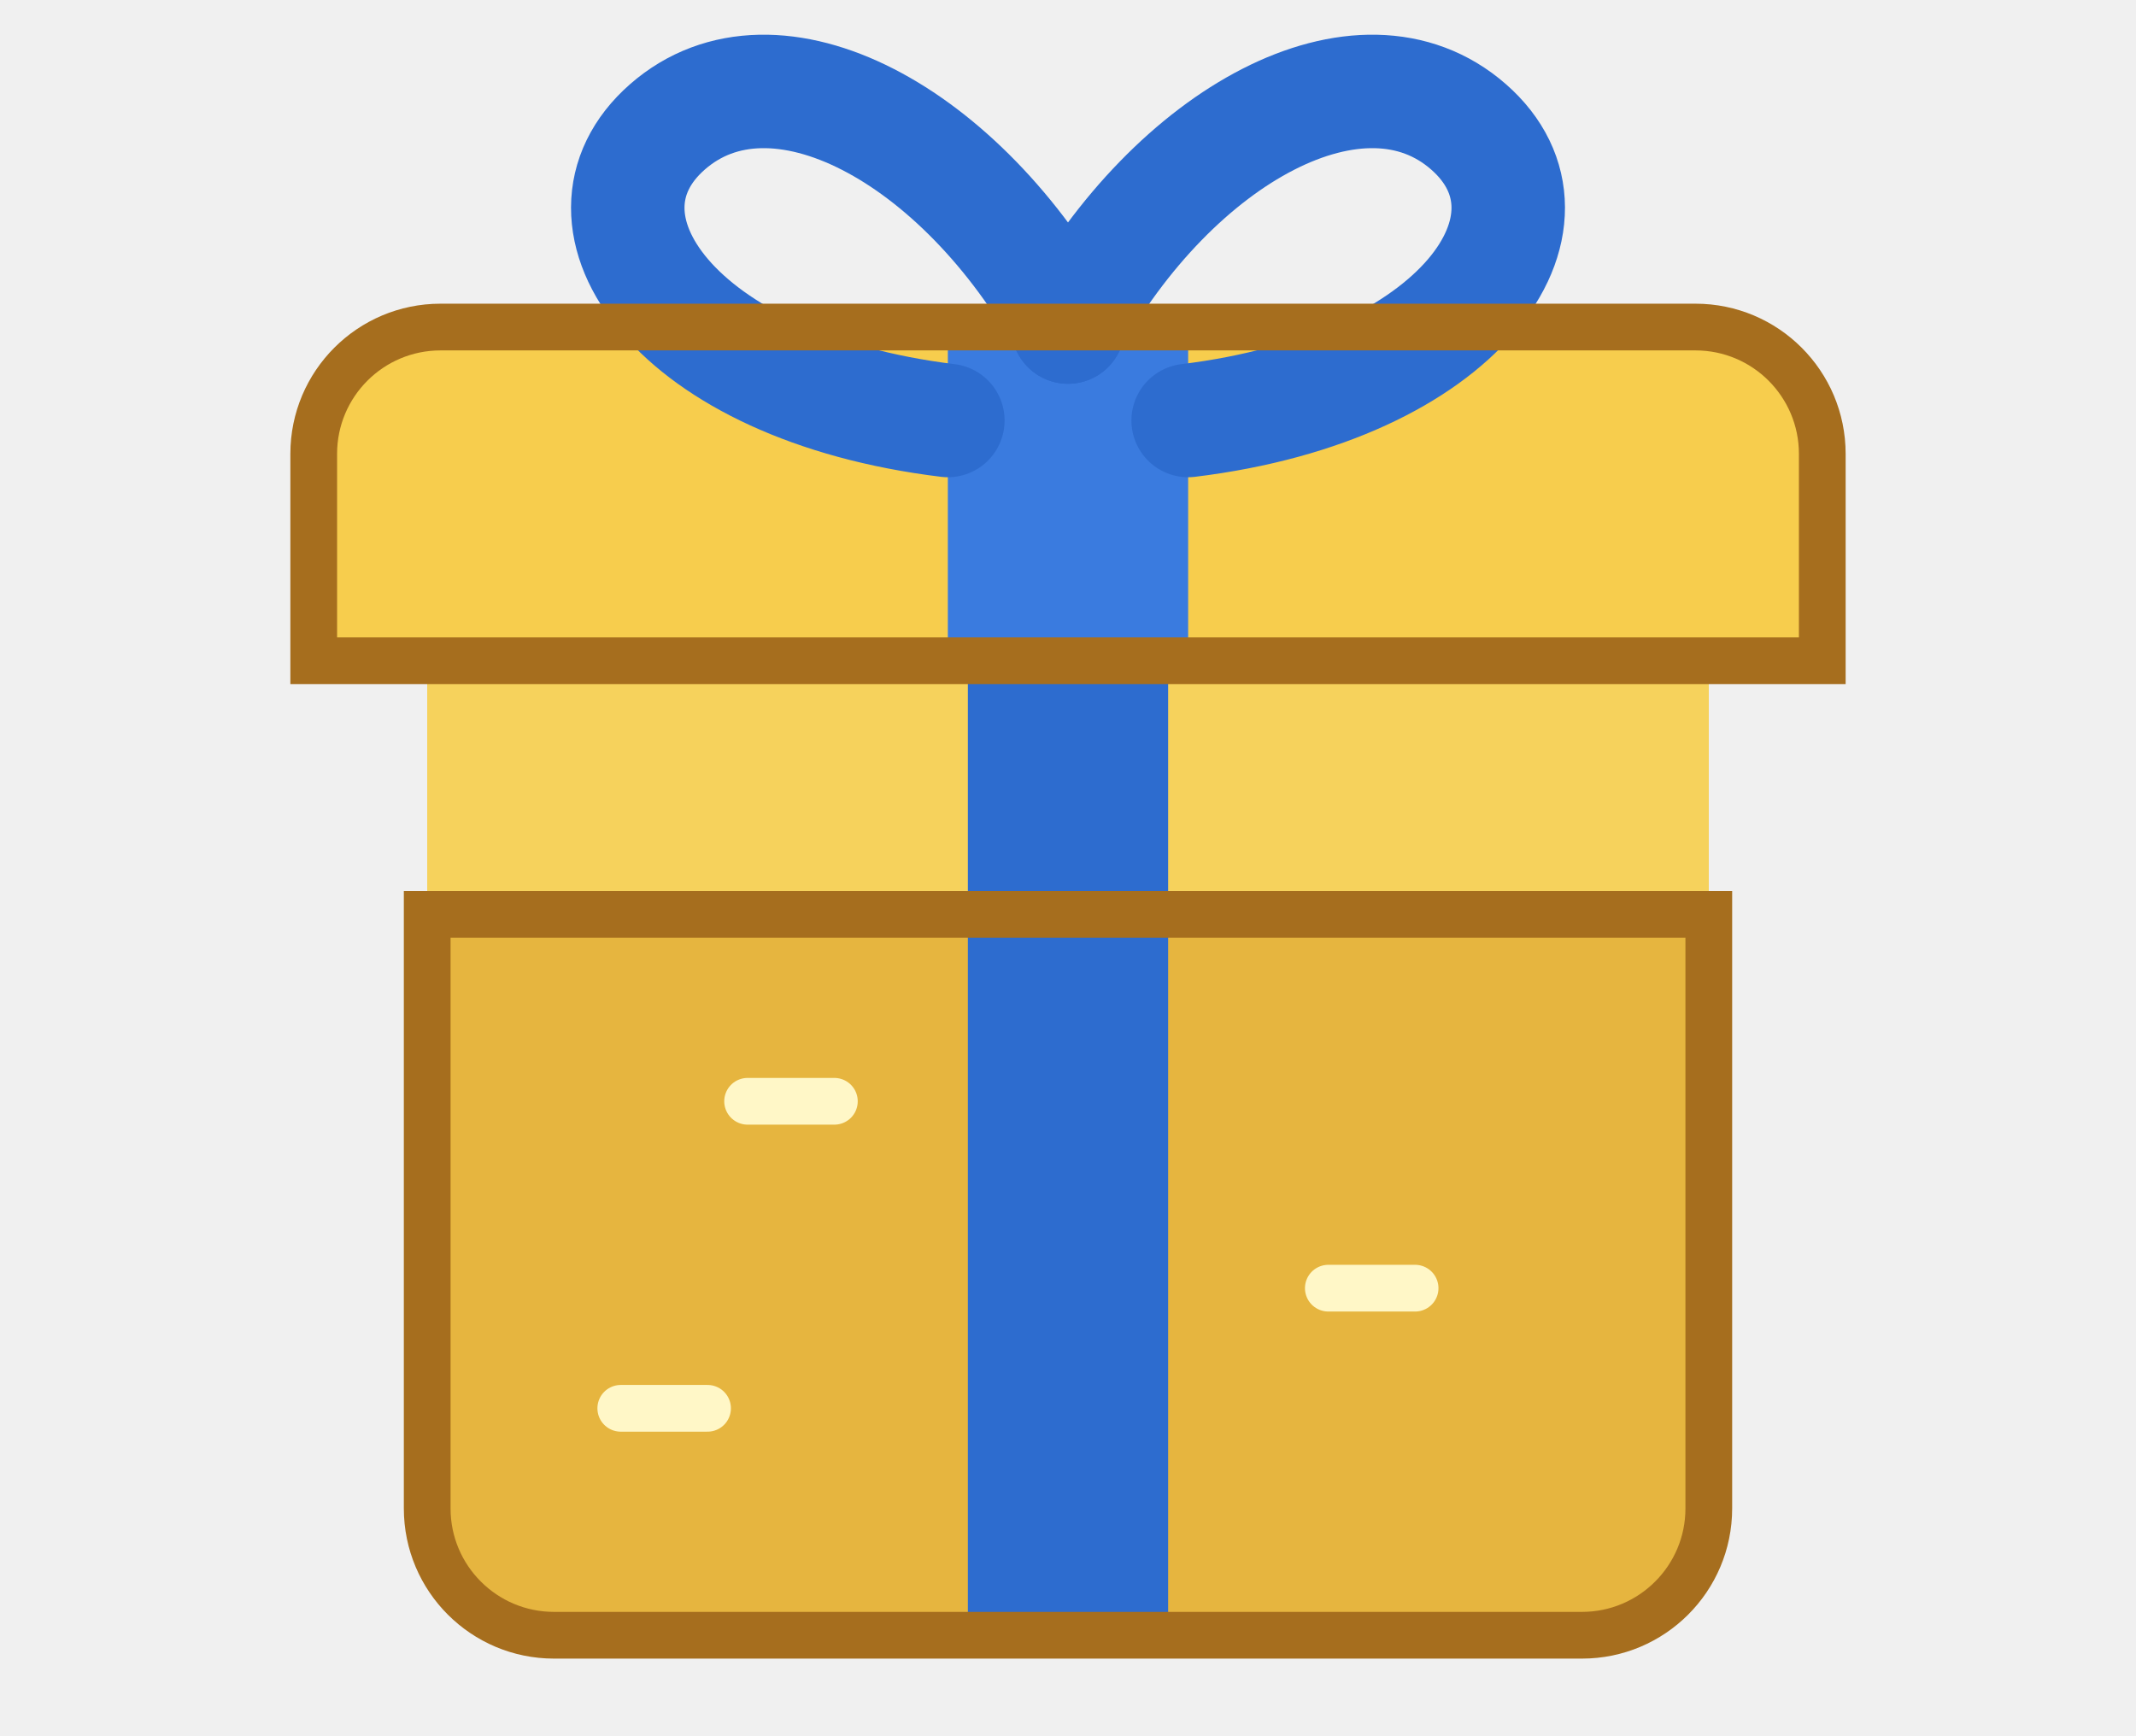
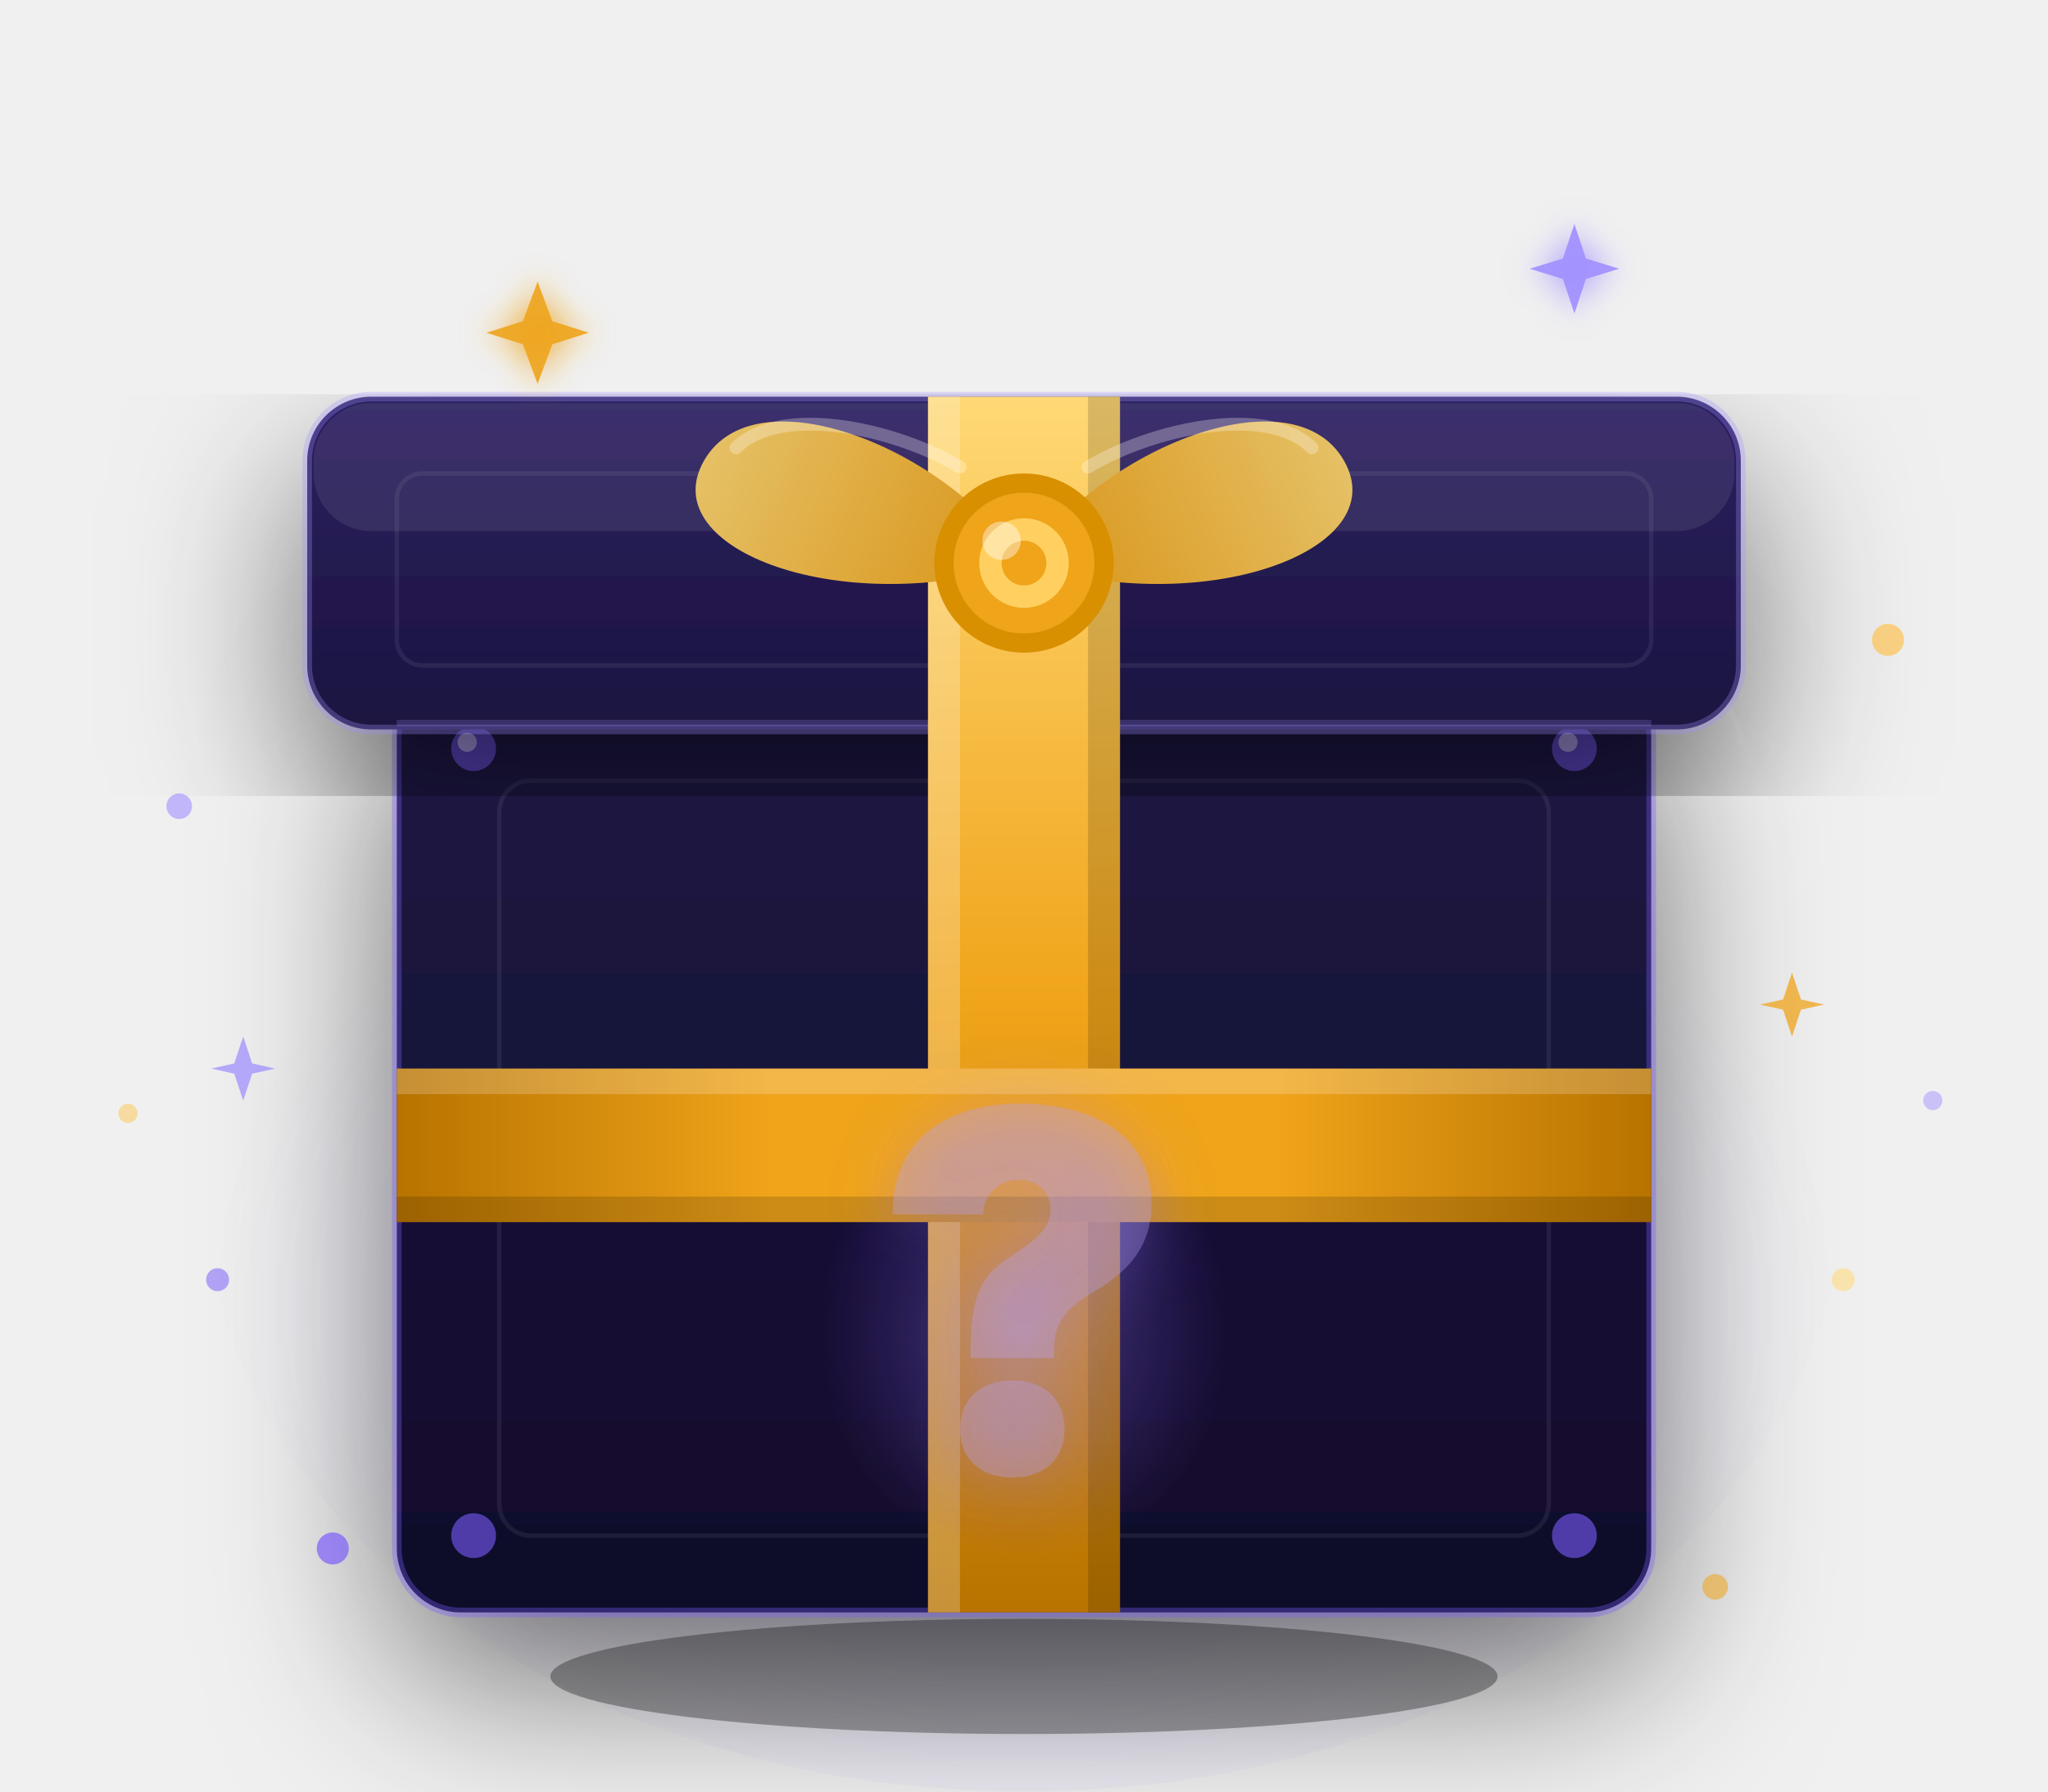
- <svg xmlns="http://www.w3.org/2000/svg" width="320" height="260" viewBox="0 0 320 260" fill="none">
-   <path d="M64 94H256V226C256 236.493 247.493 245 237 245H83C72.507 245 64 236.493 64 226V94Z" fill="#E6B53F" />
-   <path d="M64 94H256V137H64V94Z" fill="#F6D25C" />
-   <path d="M145 94H175V245H145V94Z" fill="#2D6CCF" />
-   <path d="M47 68C47 57.507 55.507 49 66 49H254C264.493 49 273 57.507 273 68V99H47V68Z" fill="#F7CD4D" />
-   <path d="M142 49H178V99H142V49Z" fill="#3A7BDF" />
-   <path d="M160 49C144 20 116 5 100 19C84 33 101 58 142 63" stroke="#2D6CCF" stroke-width="17" stroke-linecap="round" />
-   <path d="M160 49C176 20 204 5 220 19C236 33 219 58 178 63" stroke="#2D6CCF" stroke-width="17" stroke-linecap="round" />
-   <path d="M64 137H256" stroke="#BD8626" stroke-width="5" />
-   <path d="M83 245H237C247.493 245 256 236.493 256 226V137H64V226C64 236.493 72.507 245 83 245Z" stroke="#A66E1E" stroke-width="7" />
-   <path d="M47 99V68C47 57.507 55.507 49 66 49H254C264.493 49 273 57.507 273 68V99H47Z" stroke="#A66E1E" stroke-width="7" />
-   <path d="M112 165H125" stroke="#FFF7C7" stroke-width="7" stroke-linecap="round" />
-   <path d="M199 193H212" stroke="#FFF7C7" stroke-width="7" stroke-linecap="round" />
-   <path d="M93 211H106" stroke="#FFF7C7" stroke-width="7" stroke-linecap="round" />
+ <svg xmlns="http://www.w3.org/2000/svg" viewBox="0 0 320 280" fill="none">
+   <defs>
+     <linearGradient id="g-body" x1="160" y1="105" x2="160" y2="252" gradientUnits="userSpaceOnUse">
+       <stop stop-color="#1e1645" />
+       <stop offset="1" stop-color="#100e2a" />
+     </linearGradient>
+     <linearGradient id="g-lid" x1="160" y1="62" x2="160" y2="114" gradientUnits="userSpaceOnUse">
+       <stop stop-color="#2c2060" />
+       <stop offset="1" stop-color="#1a1440" />
+     </linearGradient>
+     <linearGradient id="g-ribbon-v" x1="160" y1="62" x2="160" y2="252" gradientUnits="userSpaceOnUse">
+       <stop stop-color="#ffd875" />
+       <stop offset="0.5" stop-color="#f0a41a" />
+       <stop offset="1" stop-color="#b87300" />
+     </linearGradient>
+     <linearGradient id="g-ribbon-h" x1="62" y1="178" x2="258" y2="178" gradientUnits="userSpaceOnUse">
+       <stop stop-color="#b87300" />
+       <stop offset="0.3" stop-color="#f0a41a" />
+       <stop offset="0.7" stop-color="#f0a41a" />
+       <stop offset="1" stop-color="#b87300" />
+     </linearGradient>
+     <linearGradient id="g-bow-l" x1="160" y1="88" x2="110" y2="65" gradientUnits="userSpaceOnUse">
+       <stop stop-color="#f0a41a" />
+       <stop offset="1" stop-color="#ffd875" />
+     </linearGradient>
+     <linearGradient id="g-bow-r" x1="160" y1="88" x2="210" y2="65" gradientUnits="userSpaceOnUse">
+       <stop stop-color="#f0a41a" />
+       <stop offset="1" stop-color="#ffd875" />
+     </linearGradient>
+     <radialGradient id="g-ambient" cx="50%" cy="60%" r="50%">
+       <stop stop-color="#7c5cfc" stop-opacity="0.22" />
+       <stop offset="1" stop-color="#7c5cfc" stop-opacity="0" />
+     </radialGradient>
+     <radialGradient id="g-qglow" cx="50%" cy="50%" r="50%">
+       <stop stop-color="#a08fff" stop-opacity="0.38" />
+       <stop offset="1" stop-color="#7c5cfc" stop-opacity="0" />
+     </radialGradient>
+     <filter id="f-drop" x="-20%" y="-20%" width="140%" height="140%">
+       <feDropShadow dx="0" dy="10" stdDeviation="14" flood-color="#000" flood-opacity="0.55" />
+     </filter>
+     <filter id="f-glow" x="-30%" y="-30%" width="160%" height="160%">
+       <feGaussianBlur stdDeviation="5" result="b" />
+       <feMerge>
+         <feMergeNode in="b" />
+         <feMergeNode in="SourceGraphic" />
+       </feMerge>
+     </filter>
+     <filter id="f-star" x="-50%" y="-50%" width="200%" height="200%">
+       <feGaussianBlur stdDeviation="2.5" result="b" />
+       <feMerge>
+         <feMergeNode in="b" />
+         <feMergeNode in="SourceGraphic" />
+       </feMerge>
+     </filter>
+   </defs>
+   <ellipse cx="160" cy="185" rx="128" ry="95" fill="url(#g-ambient)" />
+   <ellipse cx="160" cy="262" rx="74" ry="9" fill="#000" fill-opacity="0.32" />
+   <rect x="62" y="105" width="196" height="147" rx="10" fill="url(#g-body)" filter="url(#f-drop)" />
+   <rect x="62" y="105" width="196" height="147" rx="10" fill="none" stroke="#7c5cfc" stroke-width="1.5" stroke-opacity="0.35" />
+   <path d="M72,106 L248,106 Q272,106 272,116" stroke="white" stroke-width="1" stroke-opacity="0.12" stroke-linecap="round" />
+   <rect x="78" y="122" width="164" height="118" rx="5" fill="none" stroke="white" stroke-width="0.7" stroke-opacity="0.07" />
+   <circle cx="74" cy="117" r="3.5" fill="#7c5cfc" fill-opacity="0.6" />
+   <circle cx="246" cy="117" r="3.5" fill="#7c5cfc" fill-opacity="0.6" />
+   <circle cx="74" cy="240" r="3.5" fill="#7c5cfc" fill-opacity="0.6" />
+   <circle cx="246" cy="240" r="3.5" fill="#7c5cfc" fill-opacity="0.6" />
+   <circle cx="73" cy="116" r="1.5" fill="white" fill-opacity="0.4" />
+   <circle cx="245" cy="116" r="1.5" fill="white" fill-opacity="0.4" />
+   <rect x="48" y="62" width="224" height="52" rx="10" fill="url(#g-lid)" filter="url(#f-drop)" />
+   <rect x="48" y="62" width="224" height="52" rx="10" fill="none" stroke="#a08fff" stroke-width="1.5" stroke-opacity="0.3" />
+   <rect x="49" y="63" width="222" height="20" rx="9" fill="white" fill-opacity="0.08" />
+   <rect x="62" y="74" width="196" height="30" rx="4" fill="none" stroke="white" stroke-width="0.7" stroke-opacity="0.07" />
+   <line x1="62" y1="113" x2="258" y2="113" stroke="#a08fff" stroke-width="1" stroke-opacity="0.22" />
+   <rect x="145" y="62" width="30" height="190" fill="url(#g-ribbon-v)" />
+   <rect x="145" y="62" width="5" height="190" fill="white" fill-opacity="0.22" />
+   <rect x="170" y="62" width="5" height="190" fill="black" fill-opacity="0.15" />
+   <rect x="62" y="167" width="196" height="24" fill="url(#g-ribbon-h)" />
+   <rect x="62" y="167" width="196" height="4" fill="white" fill-opacity="0.2" />
+   <rect x="62" y="187" width="196" height="4" fill="black" fill-opacity="0.15" />
+   <path d="M160,88 C148,70 118,58 110,72 C102,86 132,97 160,88Z" fill="url(#g-bow-l)" />
+   <path d="M160,88 C148,70 118,58 110,72 C102,86 132,97 160,88Z" fill="black" fill-opacity="0.1" />
+   <path d="M150,73 C140,67 122,63 115,70" stroke="white" stroke-width="2" stroke-opacity="0.28" stroke-linecap="round" fill="none" />
+   <path d="M160,88 C172,70 202,58 210,72 C218,86 188,97 160,88Z" fill="url(#g-bow-r)" />
+   <path d="M160,88 C172,70 202,58 210,72 C218,86 188,97 160,88Z" fill="black" fill-opacity="0.1" />
+   <path d="M170,73 C180,67 198,63 205,70" stroke="white" stroke-width="2" stroke-opacity="0.28" stroke-linecap="round" fill="none" />
+   <circle cx="160" cy="88" r="14" fill="#d88f00" />
+   <circle cx="160" cy="88" r="11" fill="#f0a41a" />
+   <circle cx="160" cy="88" r="7" fill="#ffd060" />
+   <circle cx="160" cy="88" r="3.5" fill="#f0a41a" />
+   <circle cx="156.5" cy="84.5" r="3" fill="white" fill-opacity="0.42" />
+   <ellipse cx="160" cy="208" rx="32" ry="36" fill="url(#g-qglow)" />
+   <text x="160" y="230" text-anchor="middle" font-family="-apple-system,BlinkMacSystemFont,'Segoe UI',system-ui,sans-serif" font-size="78" font-weight="900" fill="#9b7fff" fill-opacity="0.25" filter="url(#f-glow)">?</text>
+   <text x="160" y="230" text-anchor="middle" font-family="-apple-system,BlinkMacSystemFont,'Segoe UI',system-ui,sans-serif" font-size="78" font-weight="900" fill="white" fill-opacity="0.1">?</text>
+   <path d="M84,44 L86.3,50.2 L92,52 L86.3,53.8 L84,60 L81.7,53.8 L76,52 L81.7,50.2Z" fill="#f0a41a" fill-opacity="0.9" filter="url(#f-star)" />
+   <path d="M246,35 L247.8,40.4 L253,42 L247.8,43.6 L246,49 L244.2,43.6 L239,42 L244.2,40.4Z" fill="#a08fff" fill-opacity="0.9" filter="url(#f-star)" />
+   <path d="M280,152 L281.4,156.2 L285,157 L281.4,157.8 L280,162 L278.6,157.8 L275,157 L278.6,156.2Z" fill="#f0a41a" fill-opacity="0.74" />
+   <path d="M38,162 L39.4,166.2 L43,167 L39.4,167.8 L38,172 L36.6,167.8 L33,167 L36.6,166.2Z" fill="#a08fff" fill-opacity="0.74" />
+   <circle cx="295" cy="100" r="2.5" fill="#ffc147" fill-opacity="0.65" />
+   <circle cx="28" cy="126" r="2" fill="#a08fff" fill-opacity="0.6" />
+   <circle cx="268" cy="248" r="2" fill="#f0a41a" fill-opacity="0.55" />
+   <circle cx="52" cy="242" r="2.5" fill="#7c5cfc" fill-opacity="0.68" />
+   <circle cx="288" cy="200" r="1.8" fill="#ffd875" fill-opacity="0.55" />
+   <circle cx="34" cy="200" r="1.8" fill="#7c5cfc" fill-opacity="0.52" />
+   <circle cx="302" cy="172" r="1.5" fill="#a08fff" fill-opacity="0.48" />
+   <circle cx="20" cy="174" r="1.5" fill="#ffc147" fill-opacity="0.48" />
</svg>
